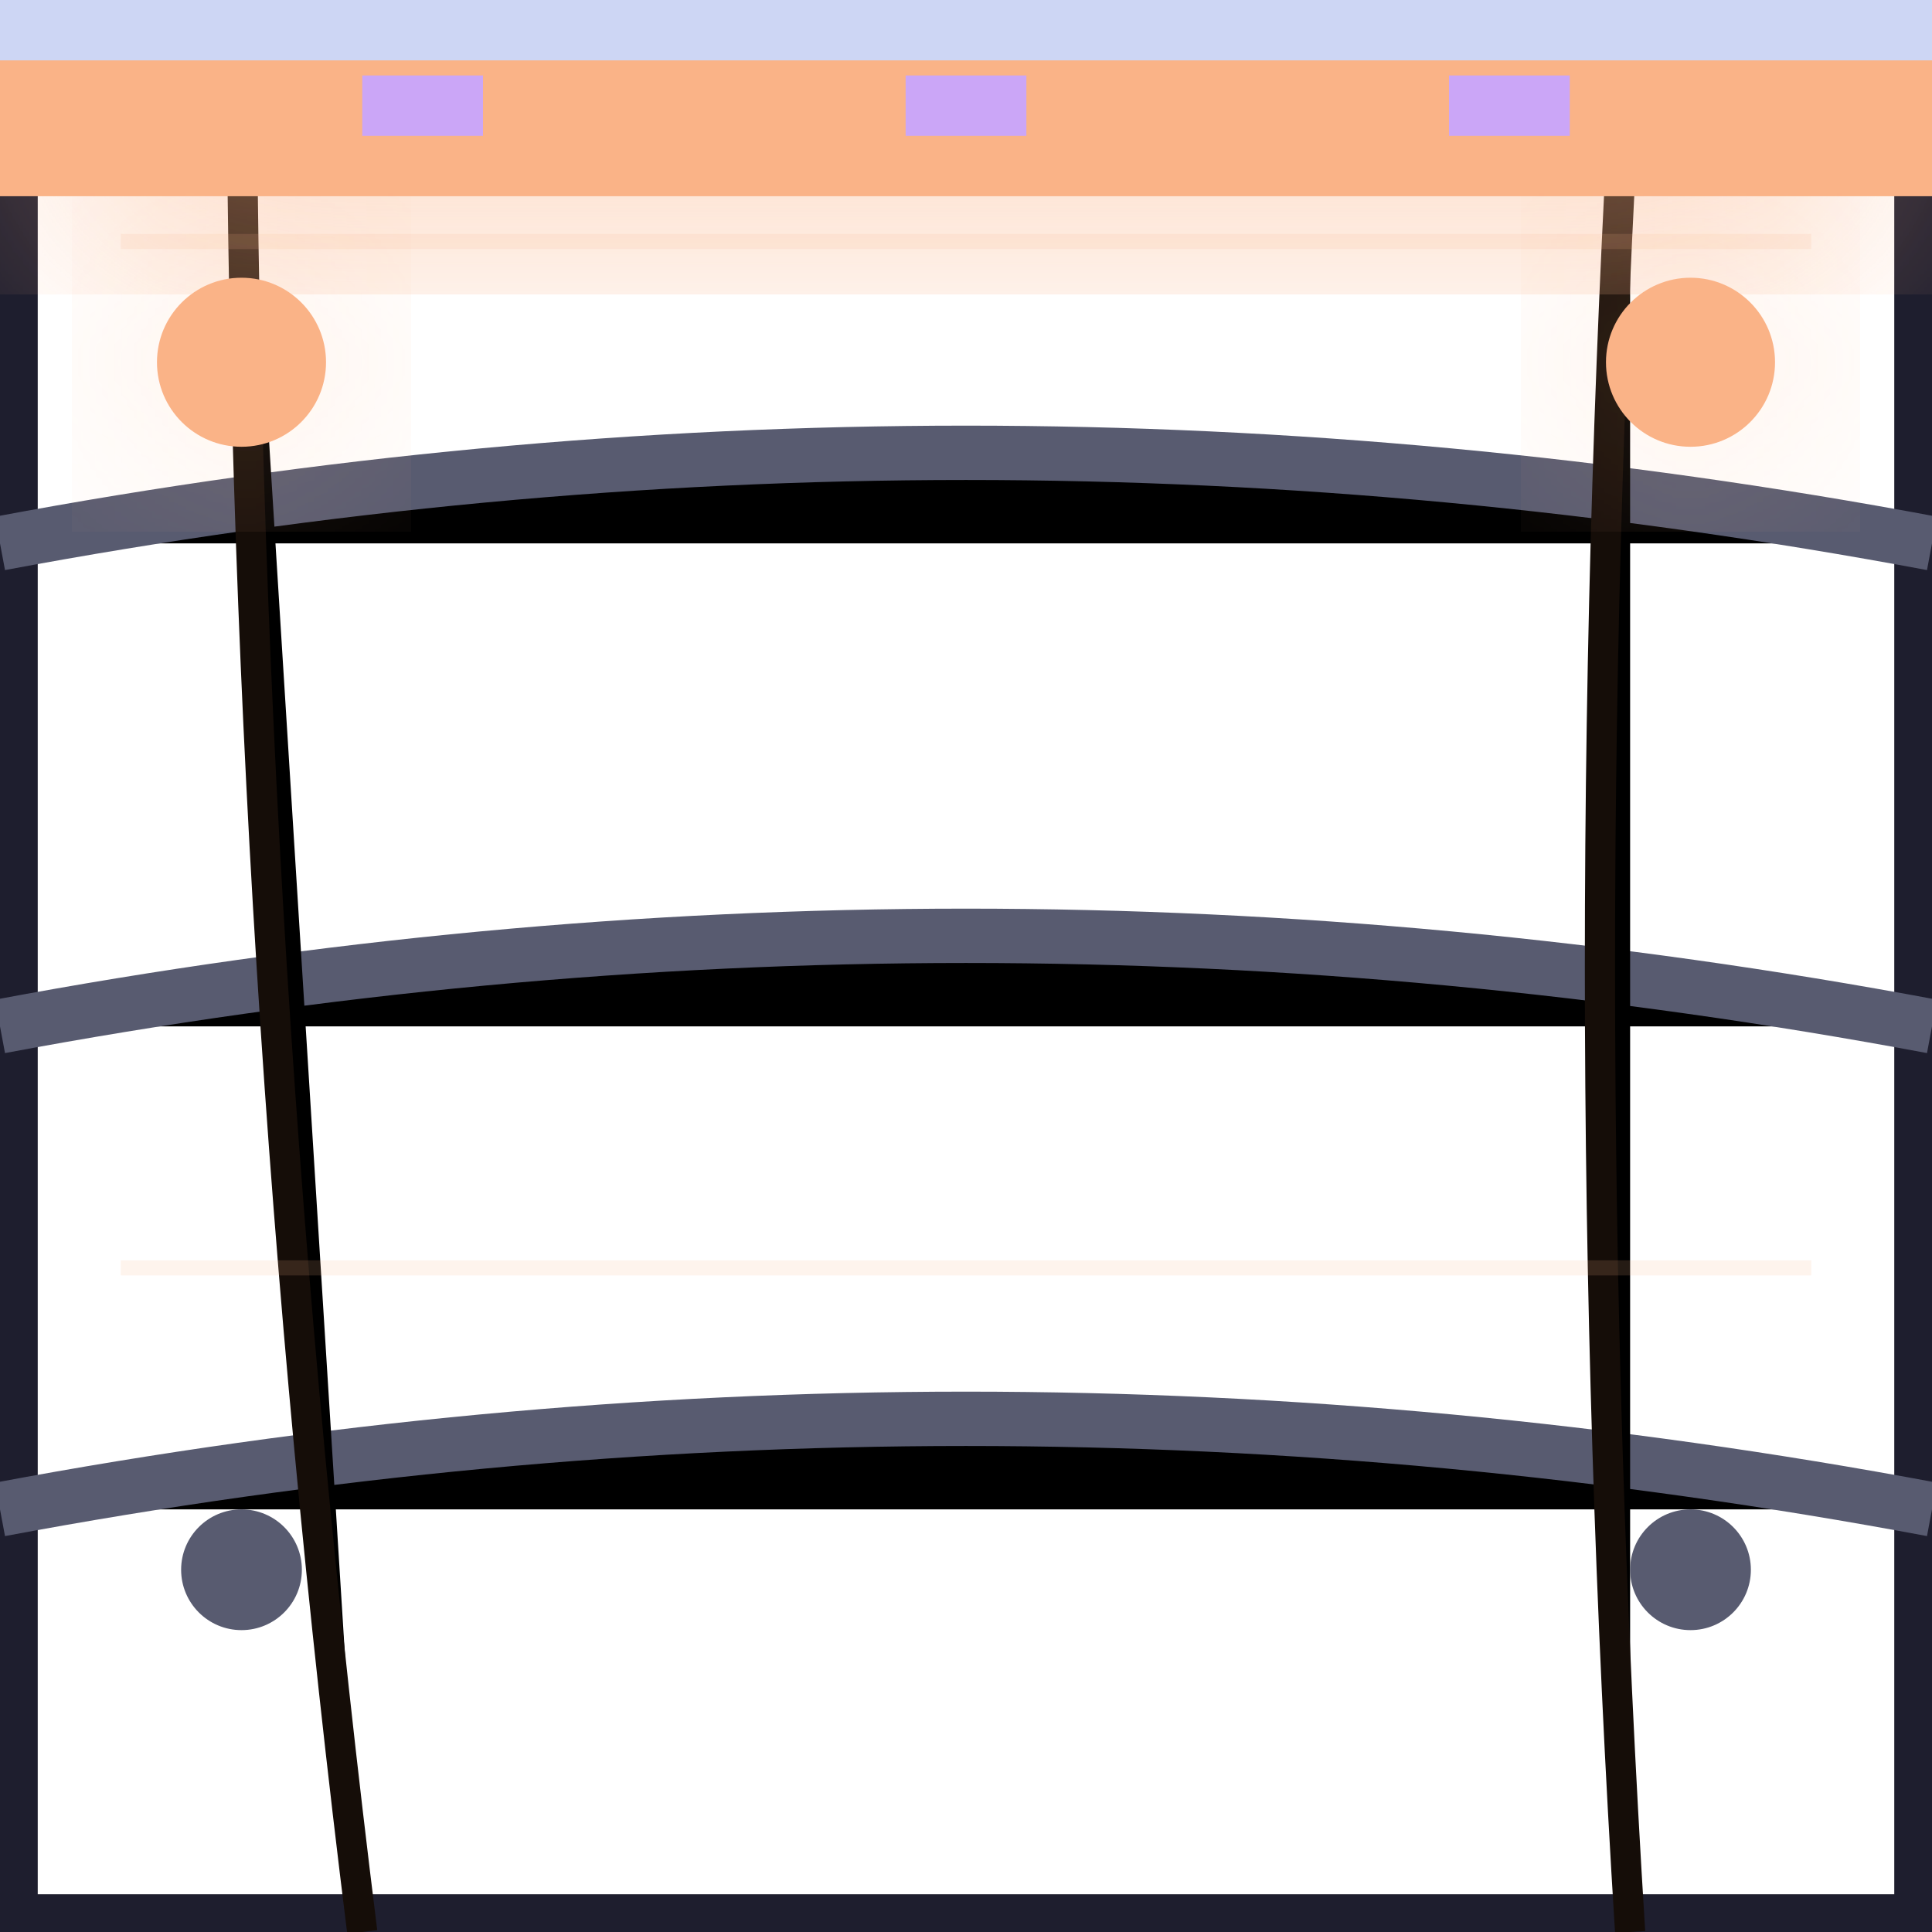
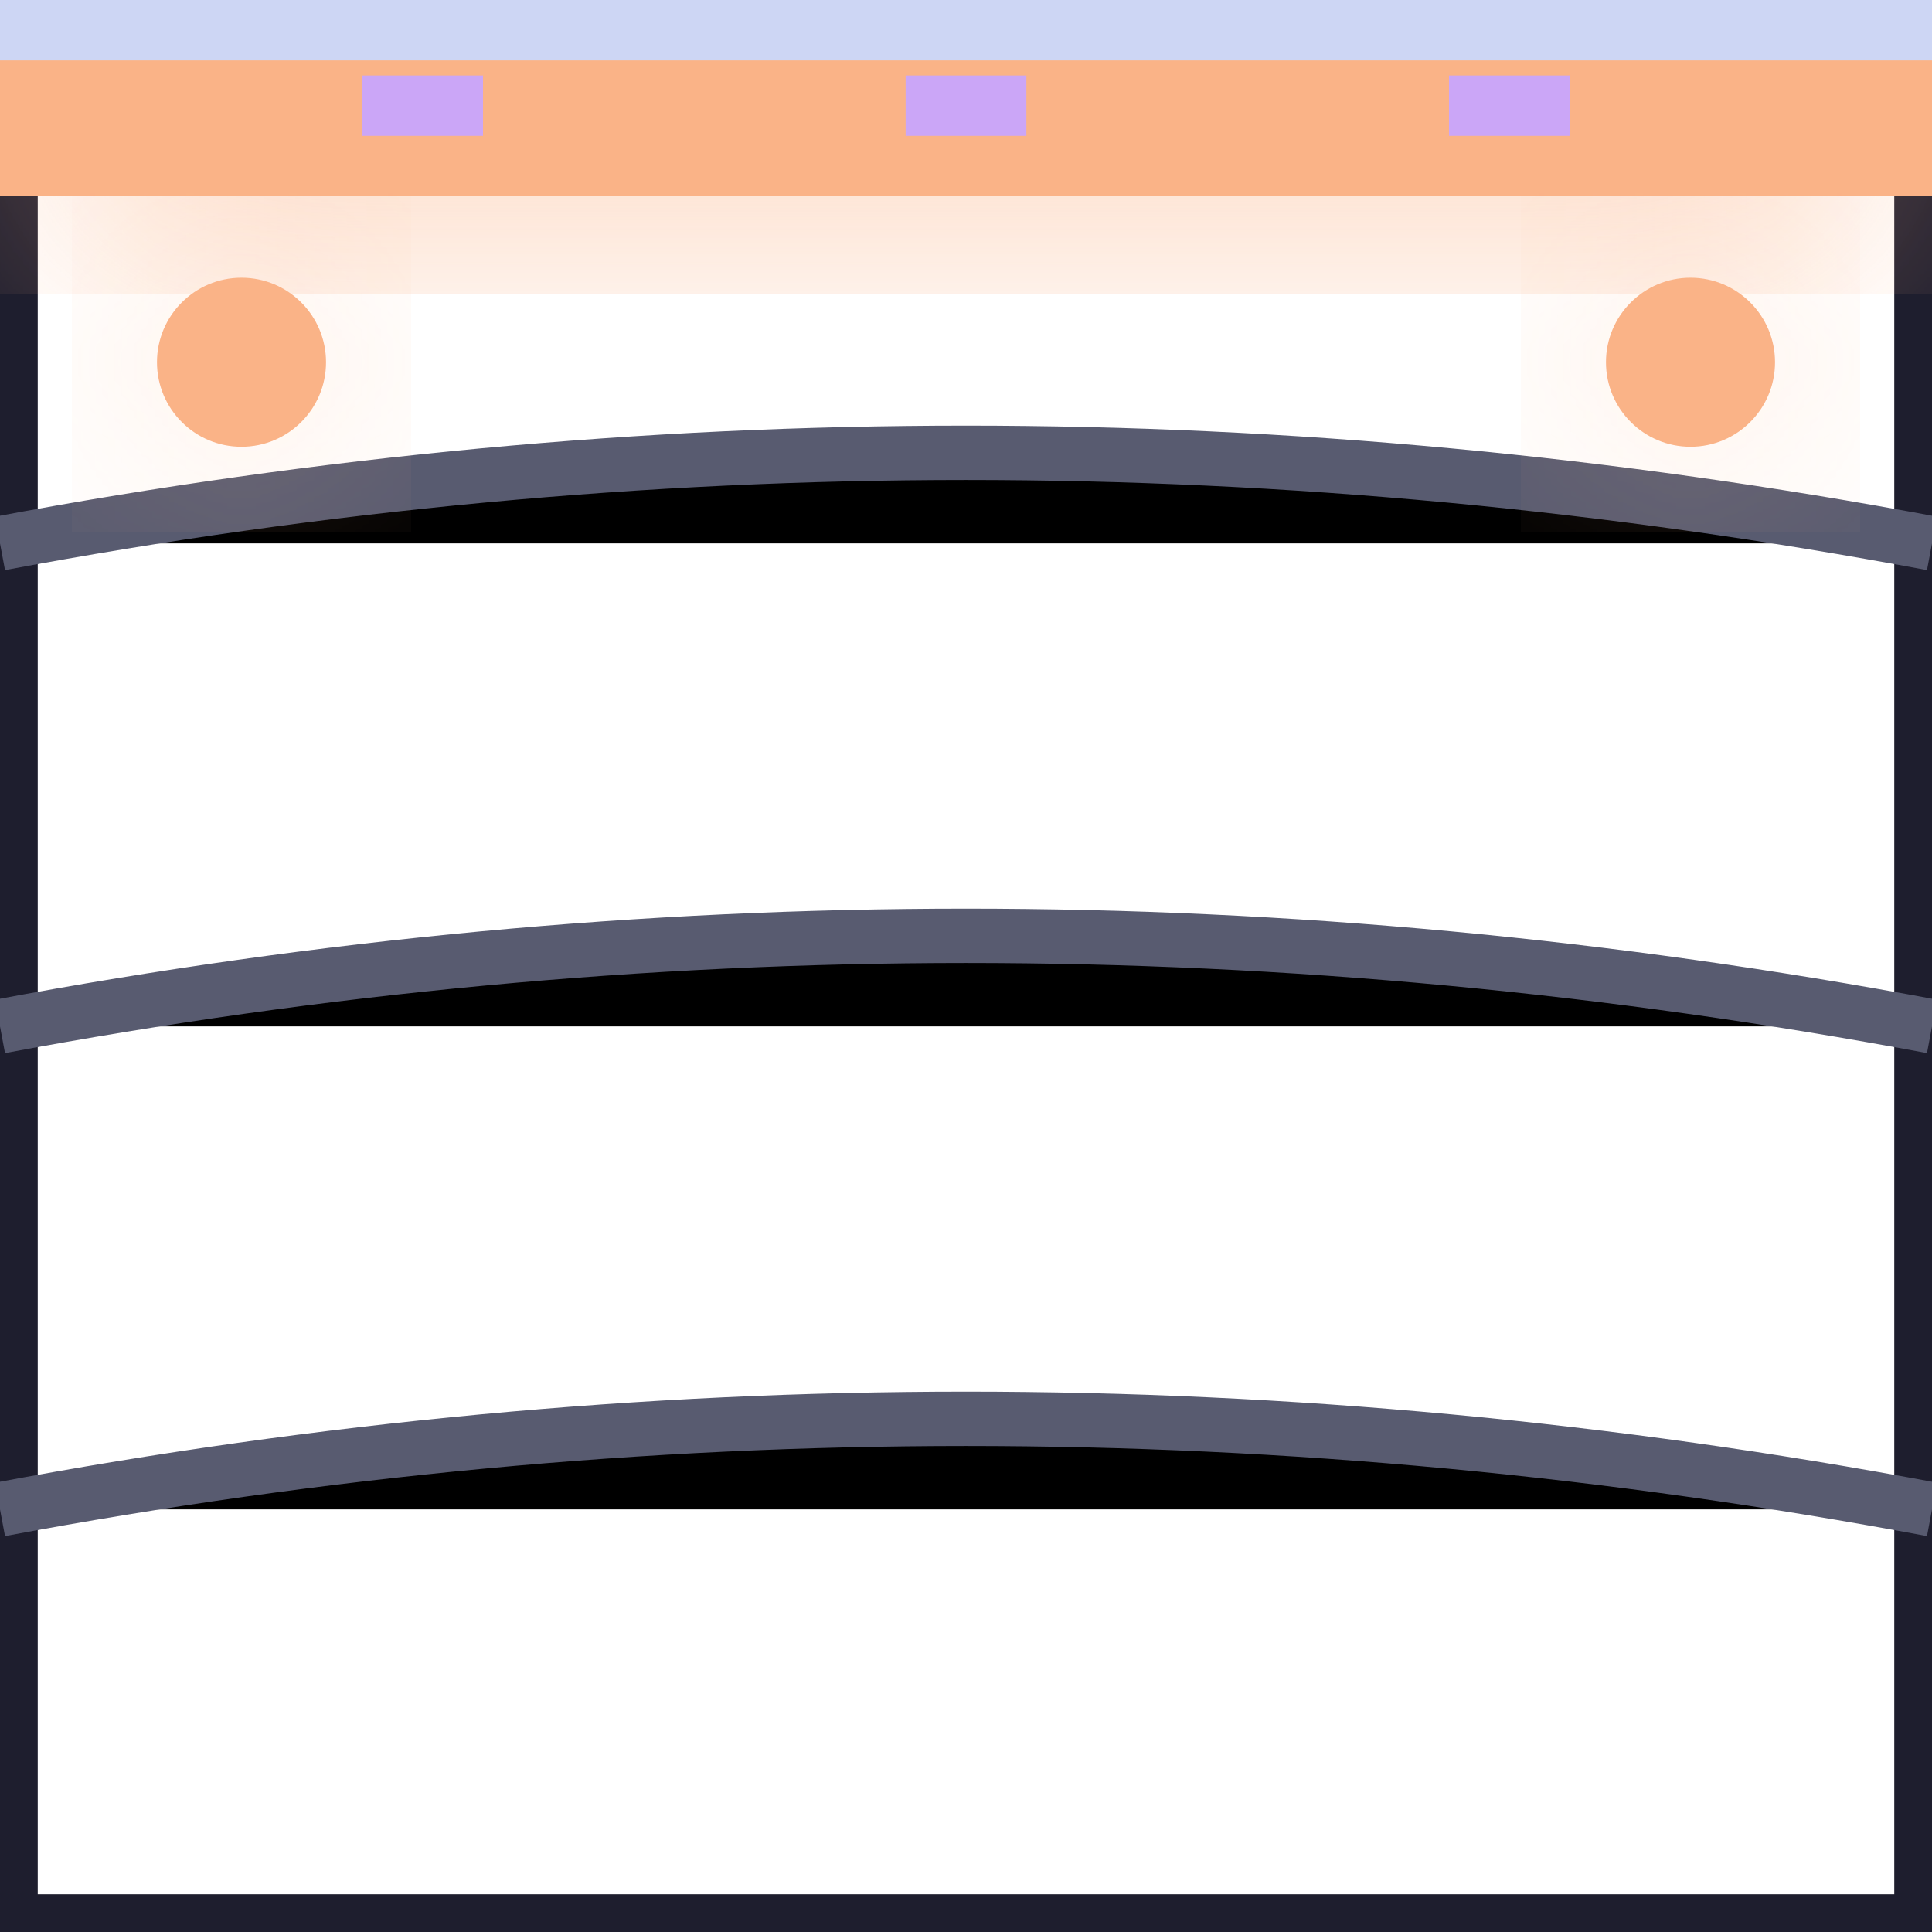
<svg xmlns="http://www.w3.org/2000/svg" viewBox="0 0 64 64" width="64" height="64">
  <defs>
    <filter id="bgGlow" x="-50%" y="-50%" width="200%" height="200%">
      <feGaussianBlur stdDeviation="5.5" result="blur" />
      <feMerge>
        <feMergeNode in="blur" />
        <feMergeNode in="SourceGraphic" />
      </feMerge>
    </filter>
    <filter id="inkMistyBg" x="-30%" y="-30%" width="160%" height="160%">
      <feGaussianBlur stdDeviation="8" />
    </filter>
    <linearGradient id="parchmentFade" x1="0%" y1="0%" x2="0%" y2="100%">
      <stop offset="0%" stop-color="#fdfbf7" />
      <stop offset="40%" stop-color="#f5efe0" />
      <stop offset="85%" stop-color="#ede3cd" />
      <stop offset="100%" stop-color="#dfd2b5" />
    </linearGradient>
    <linearGradient id="inkMistyFade" x1="0%" y1="0%" x2="0%" y2="100%">
      <stop offset="0%" stop-color="#ede3cd" />
      <stop offset="50%" stop-color="#ccc1aa" />
      <stop offset="100%" stop-color="#a69b85" />
    </linearGradient>
+     <linearGradient id="spiritGold" x1="0%" y1="0%" x2="100%" y2="0%">
+       <stop offset="0%" stop-color="#cdd6f4" />
+       <stop offset="35%" stop-color="#f9e2af" />
+       <stop offset="75%" stop-color="#fab387" />
+       <stop offset="100%" stop-color="#fab387" />
+     </linearGradient>
  </defs>
  <rect width="64" height="64" fill="url(#inkWashGrad)" stroke="#1e1e2e" stroke-width="2.5" />
  <path d="M 0 18 Q 32 12 64 18 M 0 34 Q 32 28 64 34 M 0 50 Q 32 44 64 50" stroke="#585b70" stroke-width="1.8" />
-   <path d="M 8 0 Q 8 32 12 64 M 54 0 Q 52 32 54 64" stroke="#150d08" stroke-width="1" />
-   <line x1="4" y1="8" x2="60" y2="8" stroke="#fab387" stroke-width="0.5" opacity="0.15" />
-   <line x1="4" y1="42" x2="60" y2="42" stroke="#fab387" stroke-width="0.5" opacity="0.15" />
  <rect x="0" y="0" width="64" height="6.5" fill="#fab387" filter="url(#bgGlow)" />
  <rect x="0" y="0" width="64" height="2" fill="#cdd6f4" />
  <rect x="12" y="2.5" width="4" height="2" fill="#cba6f7" />
  <rect x="30" y="2.5" width="4" height="2" fill="#cba6f7" />
  <rect x="48" y="2.5" width="4" height="2" fill="#cba6f7" />
  <circle cx="8" cy="12" r="2.8" fill="#fab387" filter="url(#bgGlow)" />
  <circle cx="56" cy="12" r="2.8" fill="#fab387" filter="url(#bgGlow)" />
-   <circle cx="8" cy="52" r="2" fill="#585b70" />
-   <circle cx="56" cy="52" r="2" fill="#585b70" />
</svg>
